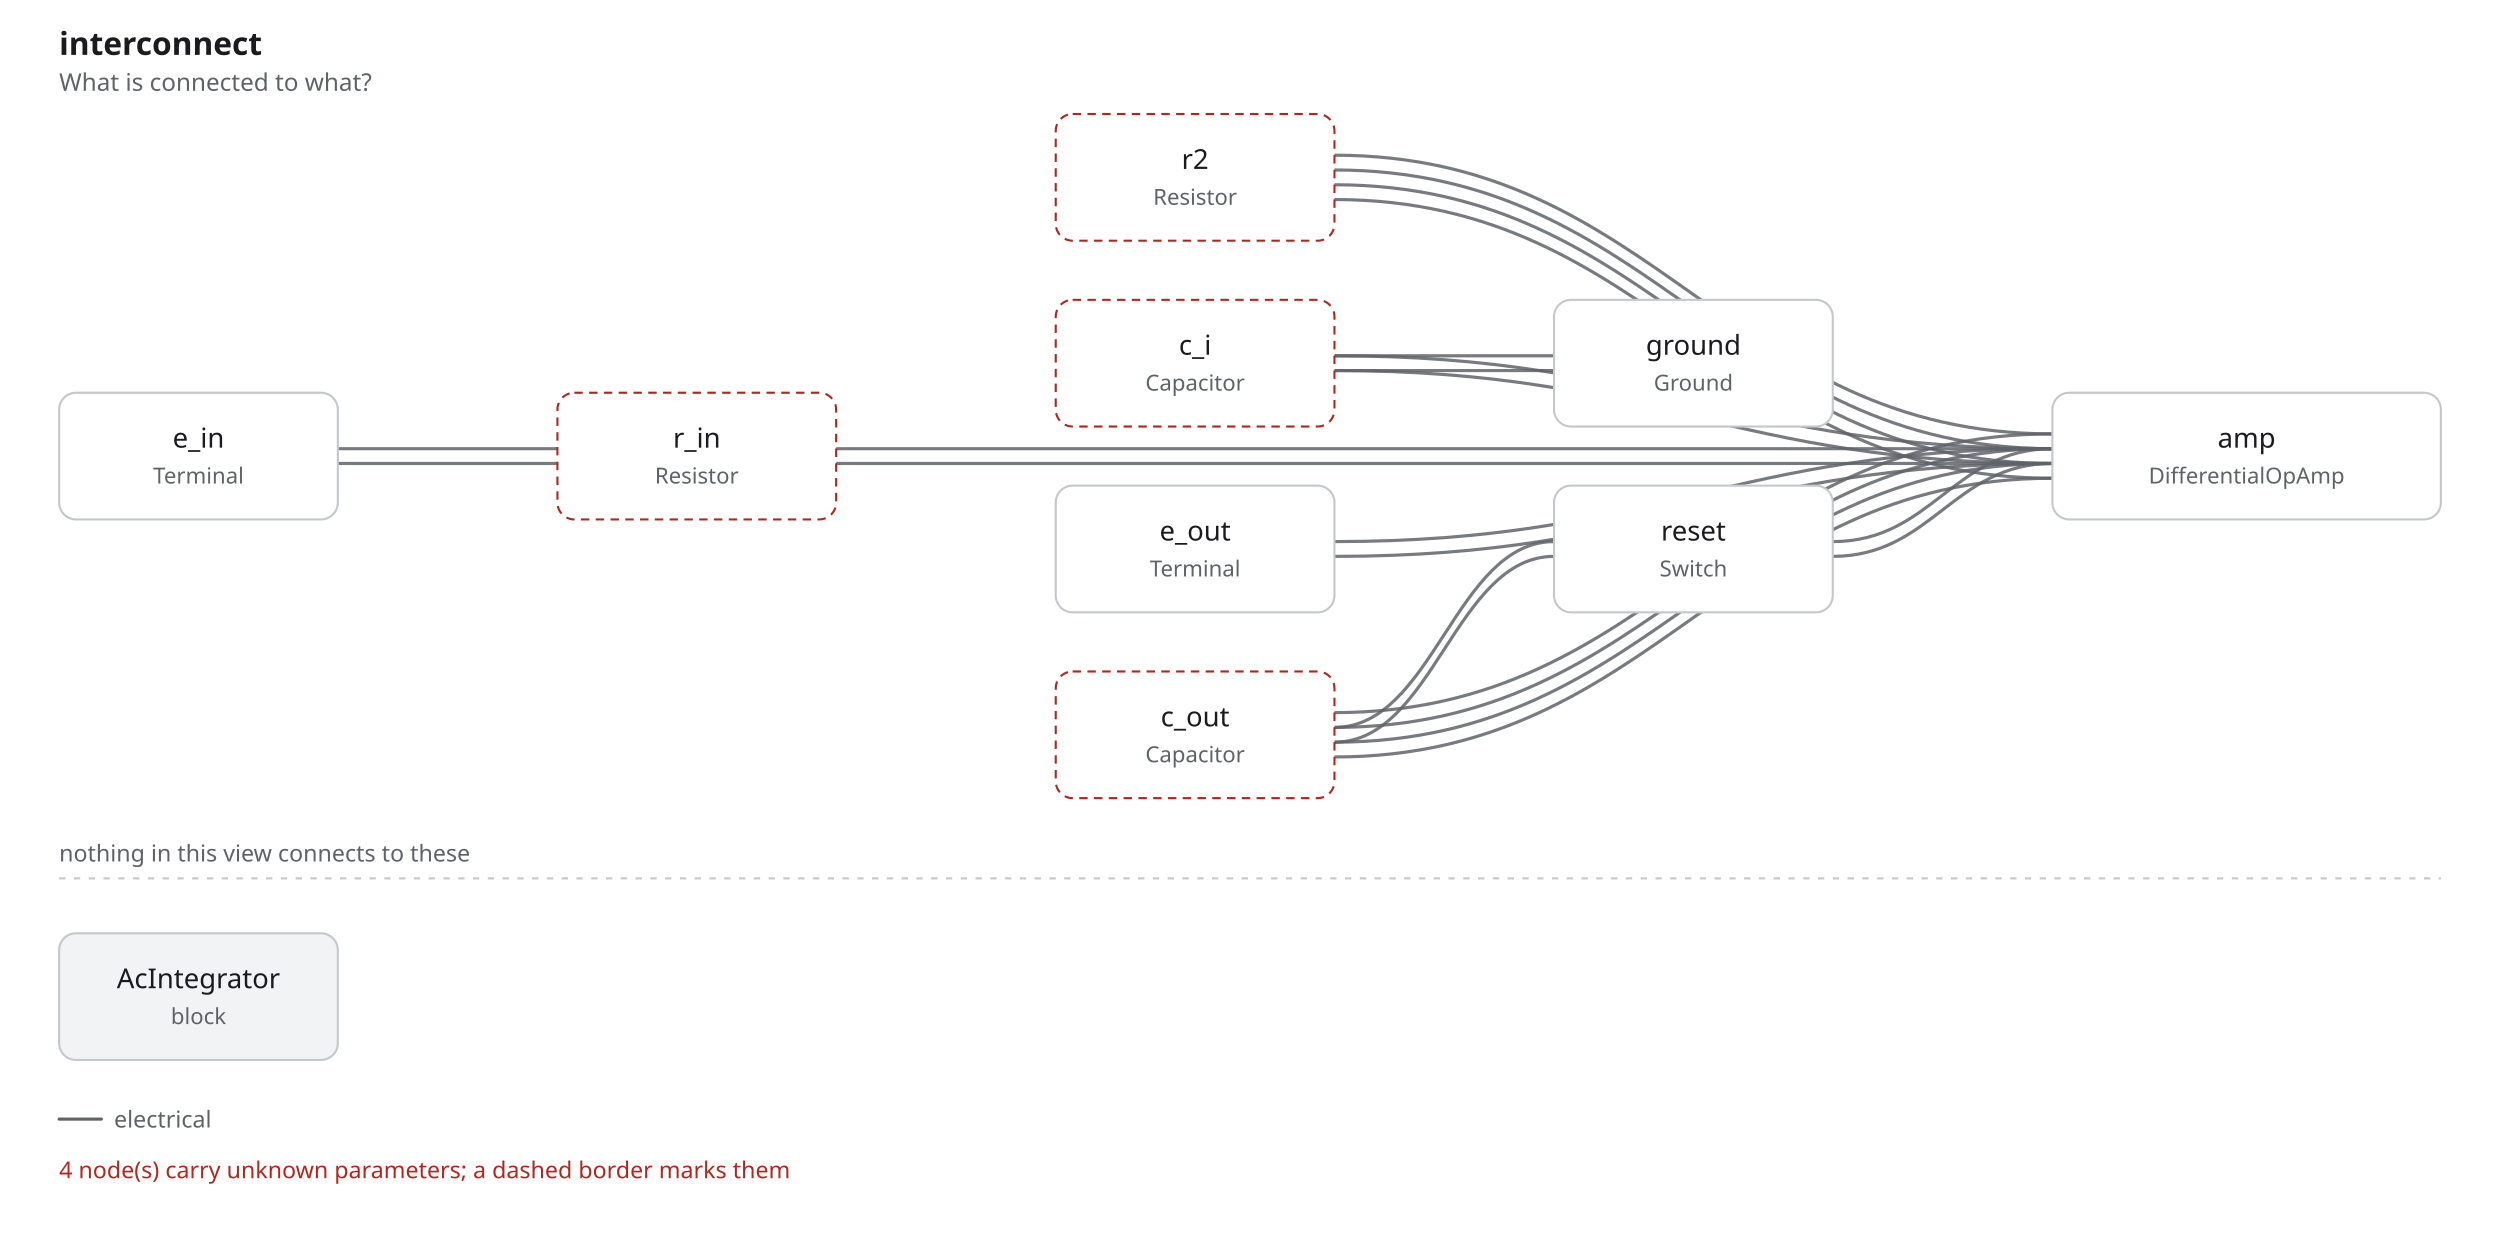
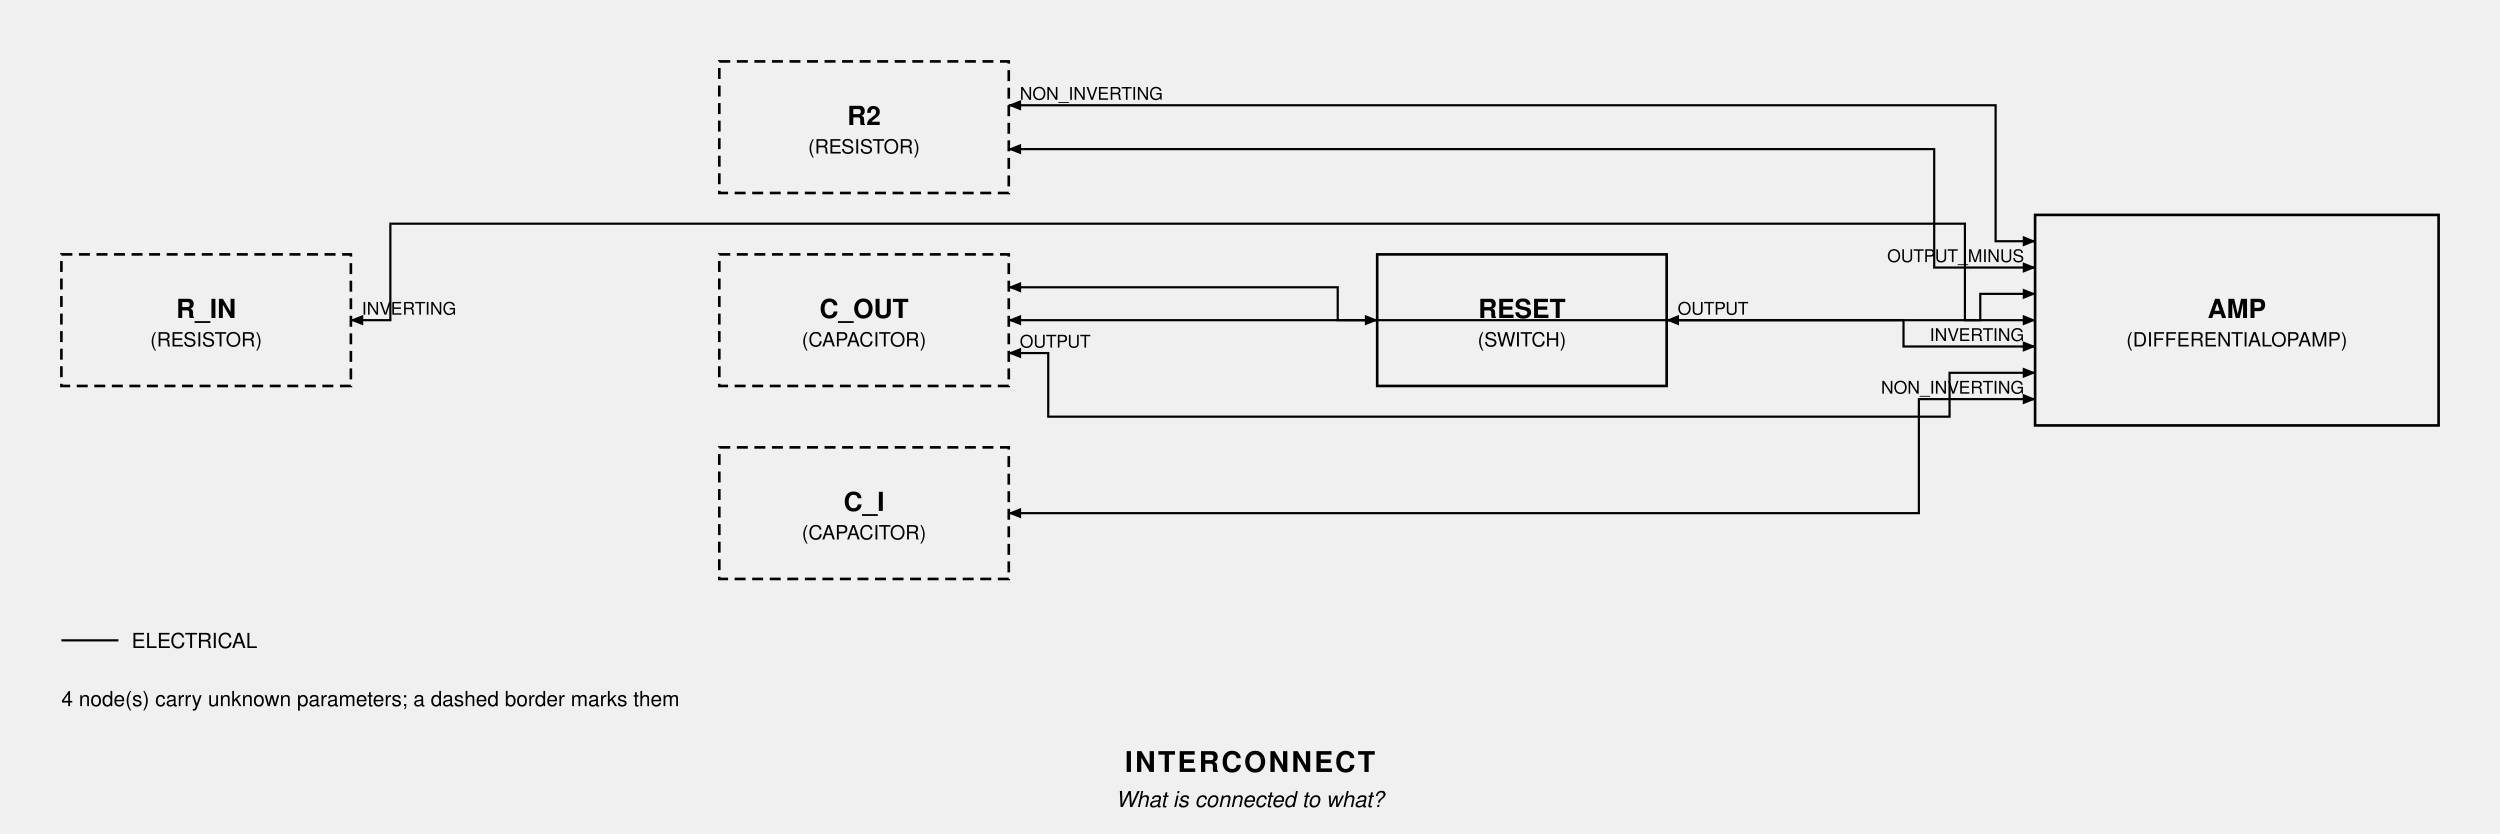
- <svg xmlns="http://www.w3.org/2000/svg" width="1184" height="592" viewBox="0 0 1184 592" font-family="system-ui, sans-serif">
-   <rect width="1184" height="592" fill="#ffffff" />
-   <text x="28" y="26" font-size="15" font-weight="600" fill="#1b1b1f">interconnect</text>
-   <text x="28" y="43" font-size="11.5" fill="#5f6368">What is connected to what?</text>
-   <line x1="28" y1="416" x2="1156" y2="416" stroke="#c4c7cc" stroke-width="1" stroke-dasharray="3 4" />
-   <text x="28" y="408" font-size="11" fill="#5f6368">nothing in this view connects to these</text>
-   <path d="M160.0,212.5 C206.8,212.5 217.2,212.5 264.0,212.5" fill="none" stroke="#5f6368" stroke-width="1.5" stroke-linecap="round" opacity="0.85" />
-   <path d="M160.0,219.5 C206.8,219.5 217.2,219.5 264.0,219.5" fill="none" stroke="#5f6368" stroke-width="1.5" stroke-linecap="round" opacity="0.85" />
-   <path d="M632.0,73.5 C785.0,73.5 819.0,205.5 972.0,205.5" fill="none" stroke="#5f6368" stroke-width="1.5" stroke-linecap="round" opacity="0.85" />
-   <path d="M632.0,80.5 C785.0,80.5 819.0,212.5 972.0,212.5" fill="none" stroke="#5f6368" stroke-width="1.5" stroke-linecap="round" opacity="0.85" />
-   <path d="M868.0,256.5 C914.8,256.5 925.2,212.5 972.0,212.5" fill="none" stroke="#5f6368" stroke-width="1.5" stroke-linecap="round" opacity="0.85" />
-   <path d="M868.0,263.5 C914.8,263.5 925.2,219.5 972.0,219.5" fill="none" stroke="#5f6368" stroke-width="1.5" stroke-linecap="round" opacity="0.85" />
-   <path d="M632.0,168.5 C678.8,168.5 689.2,168.5 736.0,168.5" fill="none" stroke="#5f6368" stroke-width="1.5" stroke-linecap="round" opacity="0.85" />
-   <path d="M632.0,175.5 C678.8,175.5 689.2,175.5 736.0,175.5" fill="none" stroke="#5f6368" stroke-width="1.5" stroke-linecap="round" opacity="0.85" />
-   <path d="M396.0,212.5 C655.2,212.5 712.8,212.5 972.0,212.5" fill="none" stroke="#5f6368" stroke-width="1.5" stroke-linecap="round" opacity="0.85" />
-   <path d="M396.0,219.5 C655.2,219.5 712.8,219.5 972.0,219.5" fill="none" stroke="#5f6368" stroke-width="1.5" stroke-linecap="round" opacity="0.85" />
-   <path d="M632.0,344.5 C678.8,344.5 689.2,256.5 736.0,256.5" fill="none" stroke="#5f6368" stroke-width="1.5" stroke-linecap="round" opacity="0.85" />
-   <path d="M632.0,351.5 C678.8,351.5 689.2,263.5 736.0,263.5" fill="none" stroke="#5f6368" stroke-width="1.5" stroke-linecap="round" opacity="0.85" />
-   <path d="M632.0,337.5 C785.0,337.5 819.0,205.5 972.0,205.5" fill="none" stroke="#5f6368" stroke-width="1.5" stroke-linecap="round" opacity="0.85" />
-   <path d="M632.0,344.5 C785.0,344.5 819.0,212.5 972.0,212.5" fill="none" stroke="#5f6368" stroke-width="1.5" stroke-linecap="round" opacity="0.85" />
-   <path d="M972.0,219.5 C819.0,219.5 785.0,87.5 632.0,87.5" fill="none" stroke="#5f6368" stroke-width="1.5" stroke-linecap="round" opacity="0.85" />
-   <path d="M972.0,226.5 C819.0,226.5 785.0,94.5 632.0,94.5" fill="none" stroke="#5f6368" stroke-width="1.5" stroke-linecap="round" opacity="0.85" />
-   <path d="M972.0,212.5 C819.0,212.5 785.0,256.5 632.0,256.5" fill="none" stroke="#5f6368" stroke-width="1.5" stroke-linecap="round" opacity="0.85" />
-   <path d="M972.0,219.5 C819.0,219.5 785.0,263.5 632.0,263.5" fill="none" stroke="#5f6368" stroke-width="1.5" stroke-linecap="round" opacity="0.85" />
-   <path d="M972.0,212.5 C819.0,212.5 785.0,168.5 632.0,168.5" fill="none" stroke="#5f6368" stroke-width="1.5" stroke-linecap="round" opacity="0.85" />
-   <path d="M972.0,219.5 C819.0,219.5 785.0,175.5 632.0,175.5" fill="none" stroke="#5f6368" stroke-width="1.5" stroke-linecap="round" opacity="0.85" />
-   <path d="M972.0,219.5 C819.0,219.5 785.0,351.5 632.0,351.5" fill="none" stroke="#5f6368" stroke-width="1.5" stroke-linecap="round" opacity="0.85" />
-   <path d="M972.0,226.5 C819.0,226.5 785.0,358.5 632.0,358.5" fill="none" stroke="#5f6368" stroke-width="1.5" stroke-linecap="round" opacity="0.85" />
+ <svg xmlns="http://www.w3.org/2000/svg" width="1140" height="380" viewBox="0 0 1140 380" font-family="Helvetica, Arial, sans-serif">
+   <defs>
+     <marker id="arrow" viewBox="0 0 8 8" refX="7.5" refY="4" markerWidth="6" markerHeight="6" orient="auto-start-reverse">
+       <path d="M0,0.8 L8,4 L0,7.2 Z" fill="#000000" />
+     </marker>
+   </defs>
+   <polyline points="460.0,48.0 910.0,48.0 910.0,110.0 928.0,110.0" fill="none" stroke="#000000" stroke-width="1" marker-start="url(#arrow)" marker-end="url(#arrow)" />
+   <polyline points="760.0,146.0 903.0,146.0 903.0,134.0 928.0,134.0" fill="none" stroke="#000000" stroke-width="1" marker-start="url(#arrow)" marker-end="url(#arrow)" />
+   <polyline points="160.0,146.0 178.0,146.0 178.0,102.0 896.0,102.0 896.0,146.0 928.0,146.0" fill="none" stroke="#000000" stroke-width="1" marker-start="url(#arrow)" marker-end="url(#arrow)" />
+   <polyline points="460.0,131.0 610.0,131.0 610.0,146.0 628.0,146.0" fill="none" stroke="#000000" stroke-width="1" marker-start="url(#arrow)" marker-end="url(#arrow)" />
+   <polyline points="460.0,161.0 478.0,161.0 478.0,190.0 889.0,190.0 889.0,170.0 928.0,170.0" fill="none" stroke="#000000" stroke-width="1" marker-start="url(#arrow)" marker-end="url(#arrow)" />
+   <polyline points="928.0,122.0 882.0,122.0 882.0,68.0 460.0,68.0" fill="none" stroke="#000000" stroke-width="1" marker-start="url(#arrow)" marker-end="url(#arrow)" />
+   <polyline points="928.0,182.0 875.0,182.0 875.0,234.0 460.0,234.0" fill="none" stroke="#000000" stroke-width="1" marker-start="url(#arrow)" marker-end="url(#arrow)" />
+   <polyline points="928.0,158.0 868.0,158.0 868.0,146.0 460.0,146.0" fill="none" stroke="#000000" stroke-width="1" marker-start="url(#arrow)" marker-end="url(#arrow)" />
  <g>
-     <rect x="28" y="442" width="132" height="60" rx="8" fill="#f1f3f4" stroke="#c4c7cc" stroke-width="1" />
-     <text x="94" y="468" text-anchor="middle" font-size="13" font-weight="500" fill="#1b1b1f">AcIntegrator</text>
-     <text x="94" y="485" text-anchor="middle" font-size="10.5" fill="#5f6368">block</text>
+     <rect x="328" y="28" width="132" height="60" fill="none" stroke="#000000" stroke-width="1.2" stroke-dasharray="5 3" />
+     <text x="394" y="57.0" text-anchor="middle" font-size="12" font-weight="bold" fill="#000000">R2</text>
+     <text x="394" y="70.0" text-anchor="middle" font-size="9" fill="#000000">(RESISTOR)</text>
  </g>
  <g>
-     <rect x="28" y="186" width="132" height="60" rx="8" fill="#ffffff" stroke="#c4c7cc" stroke-width="1" />
-     <text x="94" y="212" text-anchor="middle" font-size="13" font-weight="500" fill="#1b1b1f">e_in</text>
-     <text x="94" y="229" text-anchor="middle" font-size="10.5" fill="#5f6368">Terminal</text>
+     <rect x="628" y="116" width="132" height="60" fill="none" stroke="#000000" stroke-width="1.2" />
+     <text x="694" y="145.0" text-anchor="middle" font-size="12" font-weight="bold" fill="#000000">RESET</text>
+     <text x="694" y="158.0" text-anchor="middle" font-size="9" fill="#000000">(SWITCH)</text>
  </g>
  <g>
-     <rect x="500" y="54" width="132" height="60" rx="8" fill="#ffffff" stroke="#b3261e" stroke-dasharray="4 3" stroke-width="1" />
-     <text x="566" y="80" text-anchor="middle" font-size="13" font-weight="500" fill="#1b1b1f">r2</text>
-     <text x="566" y="97" text-anchor="middle" font-size="10.5" fill="#5f6368">Resistor</text>
+     <rect x="328" y="204" width="132" height="60" fill="none" stroke="#000000" stroke-width="1.2" stroke-dasharray="5 3" />
+     <text x="394" y="233.0" text-anchor="middle" font-size="12" font-weight="bold" fill="#000000">C_I</text>
+     <text x="394" y="246.0" text-anchor="middle" font-size="9" fill="#000000">(CAPACITOR)</text>
  </g>
  <g>
-     <rect x="736" y="142" width="132" height="60" rx="8" fill="#ffffff" stroke="#c4c7cc" stroke-width="1" />
-     <text x="802" y="168" text-anchor="middle" font-size="13" font-weight="500" fill="#1b1b1f">ground</text>
-     <text x="802" y="185" text-anchor="middle" font-size="10.5" fill="#5f6368">Ground</text>
+     <rect x="28" y="116" width="132" height="60" fill="none" stroke="#000000" stroke-width="1.2" stroke-dasharray="5 3" />
+     <text x="94" y="145.0" text-anchor="middle" font-size="12" font-weight="bold" fill="#000000">R_IN</text>
+     <text x="94" y="158.0" text-anchor="middle" font-size="9" fill="#000000">(RESISTOR)</text>
  </g>
  <g>
-     <rect x="736" y="230" width="132" height="60" rx="8" fill="#ffffff" stroke="#c4c7cc" stroke-width="1" />
-     <text x="802" y="256" text-anchor="middle" font-size="13" font-weight="500" fill="#1b1b1f">reset</text>
-     <text x="802" y="273" text-anchor="middle" font-size="10.5" fill="#5f6368">Switch</text>
+     <rect x="328" y="116" width="132" height="60" fill="none" stroke="#000000" stroke-width="1.2" stroke-dasharray="5 3" />
+     <text x="394" y="145.0" text-anchor="middle" font-size="12" font-weight="bold" fill="#000000">C_OUT</text>
+     <text x="394" y="158.0" text-anchor="middle" font-size="9" fill="#000000">(CAPACITOR)</text>
  </g>
  <g>
-     <rect x="500" y="230" width="132" height="60" rx="8" fill="#ffffff" stroke="#c4c7cc" stroke-width="1" />
-     <text x="566" y="256" text-anchor="middle" font-size="13" font-weight="500" fill="#1b1b1f">e_out</text>
-     <text x="566" y="273" text-anchor="middle" font-size="10.5" fill="#5f6368">Terminal</text>
+     <rect x="928" y="98" width="184" height="96" fill="none" stroke="#000000" stroke-width="1.2" />
+     <text x="1020" y="145.0" text-anchor="middle" font-size="12" font-weight="bold" fill="#000000">AMP</text>
+     <text x="1020" y="158.0" text-anchor="middle" font-size="9" fill="#000000">(DIFFERENTIALOPAMP)</text>
  </g>
-   <g>
-     <rect x="500" y="142" width="132" height="60" rx="8" fill="#ffffff" stroke="#b3261e" stroke-dasharray="4 3" stroke-width="1" />
-     <text x="566" y="168" text-anchor="middle" font-size="13" font-weight="500" fill="#1b1b1f">c_i</text>
-     <text x="566" y="185" text-anchor="middle" font-size="10.5" fill="#5f6368">Capacitor</text>
-   </g>
-   <g>
-     <rect x="264" y="186" width="132" height="60" rx="8" fill="#ffffff" stroke="#b3261e" stroke-dasharray="4 3" stroke-width="1" />
-     <text x="330" y="212" text-anchor="middle" font-size="13" font-weight="500" fill="#1b1b1f">r_in</text>
-     <text x="330" y="229" text-anchor="middle" font-size="10.5" fill="#5f6368">Resistor</text>
-   </g>
-   <g>
-     <rect x="500" y="318" width="132" height="60" rx="8" fill="#ffffff" stroke="#b3261e" stroke-dasharray="4 3" stroke-width="1" />
-     <text x="566" y="344" text-anchor="middle" font-size="13" font-weight="500" fill="#1b1b1f">c_out</text>
-     <text x="566" y="361" text-anchor="middle" font-size="10.5" fill="#5f6368">Capacitor</text>
-   </g>
-   <g>
-     <rect x="972" y="186" width="184" height="60" rx="8" fill="#ffffff" stroke="#c4c7cc" stroke-width="1" />
-     <text x="1064" y="212" text-anchor="middle" font-size="13" font-weight="500" fill="#1b1b1f">amp</text>
-     <text x="1064" y="229" text-anchor="middle" font-size="10.5" fill="#5f6368">DifferentialOpAmp</text>
-   </g>
-   <line x1="28" y1="530" x2="48" y2="530" stroke="#5f6368" stroke-width="1.5" stroke-linecap="round" />
-   <text x="54" y="534" font-size="11" fill="#5f6368">electrical</text>
-   <text x="28" y="558" font-size="11" fill="#b3261e">4 node(s) carry unknown parameters; a dashed border marks them</text>
+   <text x="465.0" y="45.5" text-anchor="start" font-size="8" fill="#000000">NON_INVERTING</text>
+   <text x="765.0" y="143.5" text-anchor="start" font-size="8" fill="#000000">OUTPUT</text>
+   <text x="165.0" y="143.5" text-anchor="start" font-size="8" fill="#000000">INVERTING</text>
+   <text x="465.0" y="158.5" text-anchor="start" font-size="8" fill="#000000">OUTPUT</text>
+   <text x="923.0" y="119.5" text-anchor="end" font-size="8" fill="#000000">OUTPUT_MINUS</text>
+   <text x="923.0" y="179.5" text-anchor="end" font-size="8" fill="#000000">NON_INVERTING</text>
+   <text x="923.0" y="155.5" text-anchor="end" font-size="8" fill="#000000">INVERTING</text>
+   <line x1="28" y1="292" x2="54" y2="292" stroke="#000000" stroke-width="1" />
+   <text x="60" y="295.5" font-size="9.5" fill="#000000">ELECTRICAL</text>
+   <text x="28" y="322" font-size="9.5" fill="#000000">4 node(s) carry unknown parameters; a dashed border marks them</text>
+   <text x="570.0" y="352" text-anchor="middle" font-size="13" font-weight="bold" letter-spacing="0.08em" fill="#000000">INTERCONNECT</text>
+   <text x="570.0" y="368" text-anchor="middle" font-size="10" font-style="italic" fill="#000000">What is connected to what?</text>
</svg>
